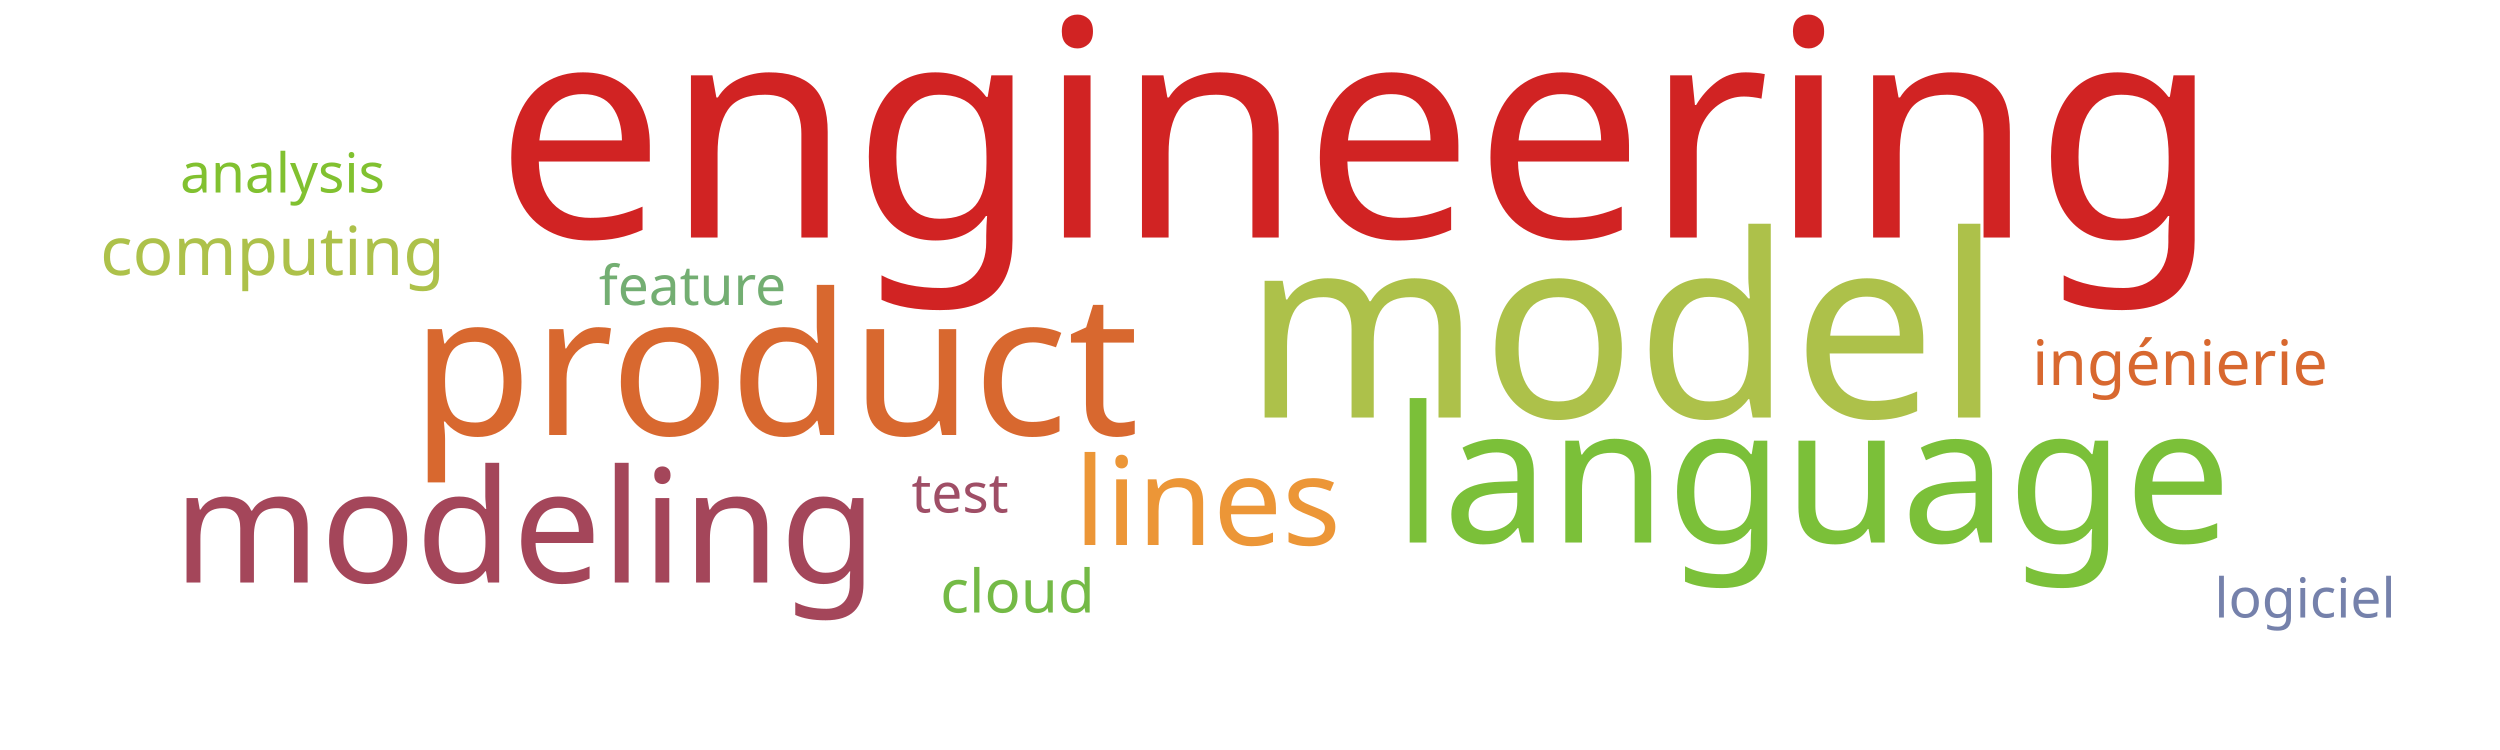
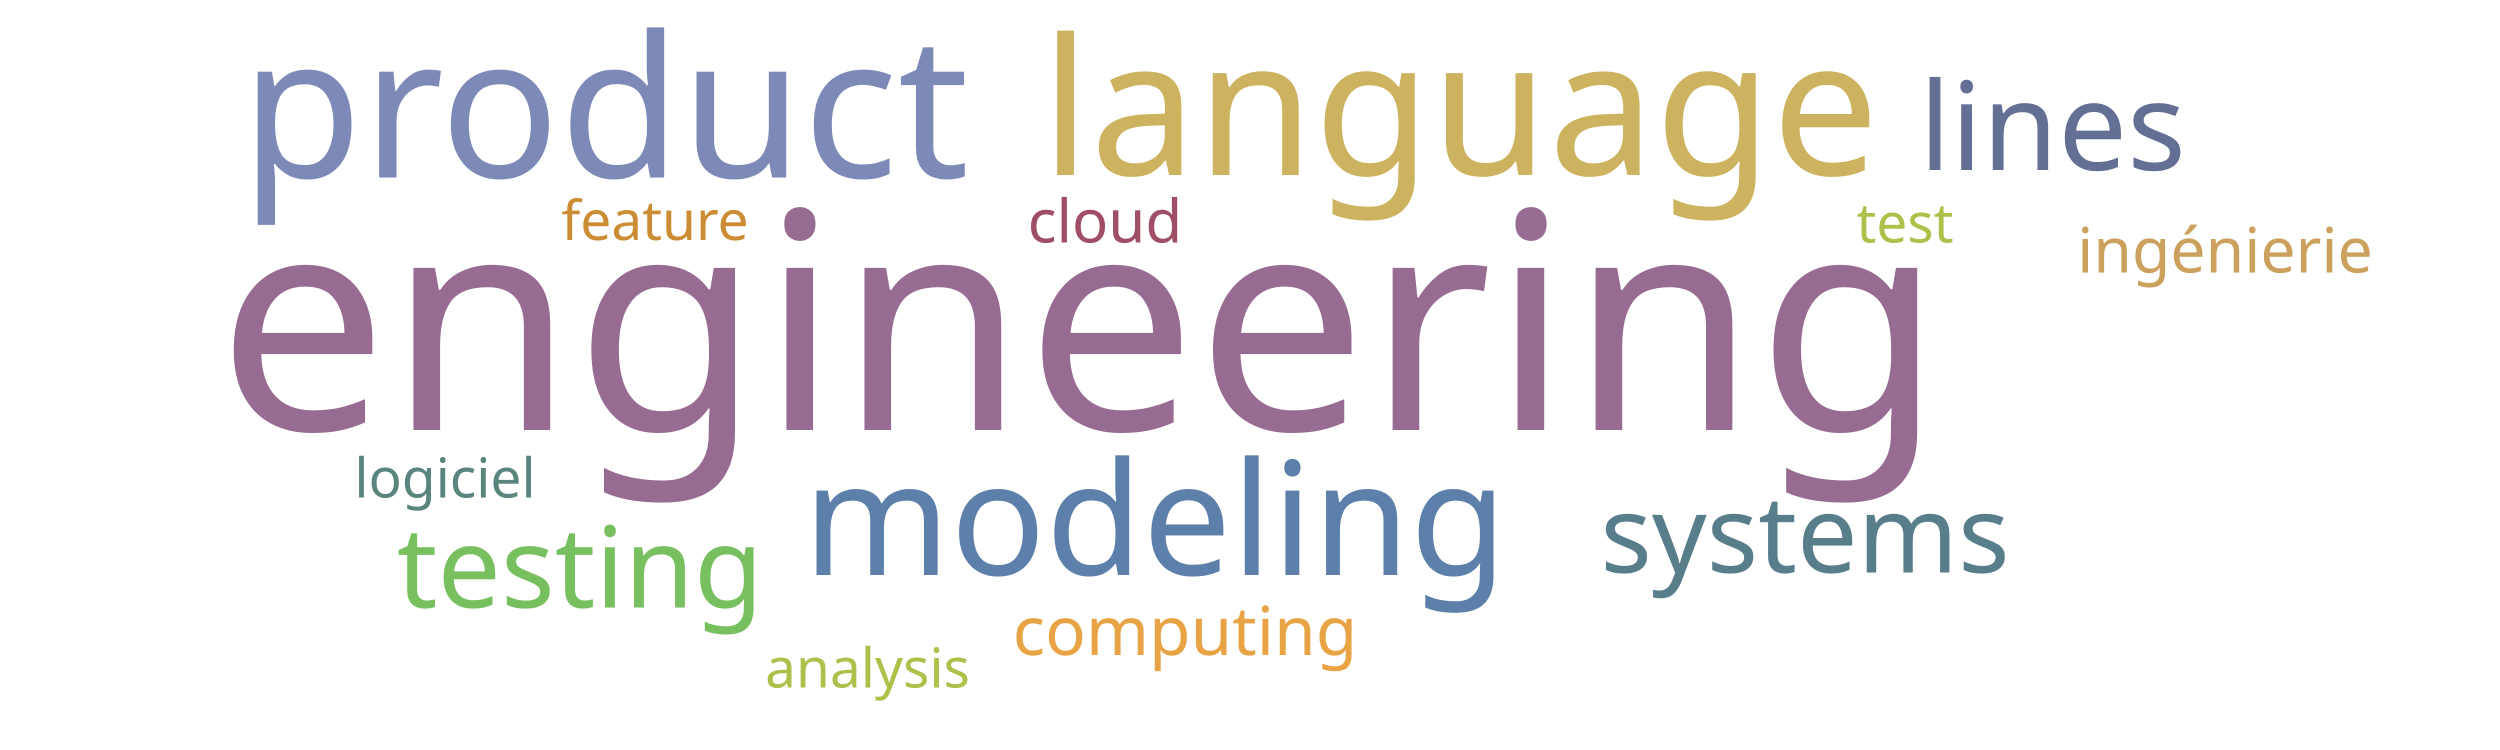
<svg xmlns="http://www.w3.org/2000/svg" width="1000" height="300">
  <g transform="translate(500, 150)">
-     <text text-anchor="middle" style="font-family: Impact; font-size: 121px; fill: #d12323" transform="translate(43,-55)rotate(0)">engineering</text>
-     <text text-anchor="middle" style="font-family: Impact; font-size: 102px; fill: #adc14a" transform="translate(149,17)rotate(0)">model</text>
-     <text text-anchor="middle" style="font-family: Impact; font-size: 79px; fill: #d8682f" transform="translate(-190,24)rotate(0)">product</text>
-     <text text-anchor="middle" style="font-family: Impact; font-size: 76px; fill: #7bc039" transform="translate(225,67)rotate(0)">language</text>
-     <text text-anchor="middle" style="font-family: Impact; font-size: 63px; fill: #a4465a" transform="translate(-290,83)rotate(0)">modeling</text>
-     <text text-anchor="middle" style="font-family: Impact; font-size: 49px; fill: #ec9637" transform="translate(-17,68)rotate(0)">lines</text>
-     <text text-anchor="middle" style="font-family: Impact; font-size: 27px; fill: #adc14a" transform="translate(-391,-40)rotate(0)">computing</text>
-     <text text-anchor="middle" style="font-family: Impact; font-size: 25px; fill: #d8682f" transform="translate(372,4)rotate(0)">ingénierie</text>
-     <text text-anchor="middle" style="font-family: Impact; font-size: 24px; fill: #74ba46" transform="translate(-93,95)rotate(0)">cloud</text>
-     <text text-anchor="middle" style="font-family: Impact; font-size: 22px; fill: #9f4e66" transform="translate(-116,55)rotate(0)">test</text>
-     <text text-anchor="middle" style="font-family: Impact; font-size: 22px; fill: #7581ab" transform="translate(422,97)rotate(0)">logiciel</text>
-     <text text-anchor="middle" style="font-family: Impact; font-size: 22px; fill: #73ae72" transform="translate(-223,-28)rotate(0)">feature</text>
-     <text text-anchor="middle" style="font-family: Impact; font-size: 22px; fill: #81c130" transform="translate(-387,-73)rotate(0)">analysis</text>
+     <text text-anchor="middle" style="font-family: Impact; font-size: 121px; fill: #986b92" transform="translate(-68,22)rotate(0)">engineering</text>
+     <text text-anchor="middle" style="font-family: Impact; font-size: 79px; fill: #7d89b7" transform="translate(-258,-79)rotate(0)">product</text>
+     <text text-anchor="middle" style="font-family: Impact; font-size: 76px; fill: #cdb25f" transform="translate(84,-80)rotate(0)">language</text>
+     <text text-anchor="middle" style="font-family: Impact; font-size: 63px; fill: #5c80aa" transform="translate(-38,80)rotate(0)">modeling</text>
+     <text text-anchor="middle" style="font-family: Impact; font-size: 49px; fill: #636f94" transform="translate(321,-82)rotate(0)">lines</text>
+     <text text-anchor="middle" style="font-family: Impact; font-size: 45px; fill: #78c05f" transform="translate(-268,93)rotate(0)">testing</text>
+     <text text-anchor="middle" style="font-family: Impact; font-size: 43px; fill: #587e8c" transform="translate(222,79)rotate(0)">systems</text>
+     <text text-anchor="middle" style="font-family: Impact; font-size: 27px; fill: #e8a444" transform="translate(-26,112)rotate(0)">computing</text>
+     <text text-anchor="middle" style="font-family: Impact; font-size: 25px; fill: #cba15d" transform="translate(390,-41)rotate(0)">ingénierie</text>
+     <text text-anchor="middle" style="font-family: Impact; font-size: 24px; fill: #9f4e66" transform="translate(-58,-53)rotate(0)">cloud</text>
+     <text text-anchor="middle" style="font-family: Impact; font-size: 22px; fill: #adc14a" transform="translate(262,-53)rotate(0)">test</text>
+     <text text-anchor="middle" style="font-family: Impact; font-size: 22px; fill: #5a847e" transform="translate(-322,49)rotate(0)">logiciel</text>
+     <text text-anchor="middle" style="font-family: Impact; font-size: 22px; fill: #cc8c34" transform="translate(-238,-54)rotate(0)">feature</text>
+     <text text-anchor="middle" style="font-family: Impact; font-size: 22px; fill: #adc14a" transform="translate(-153,125)rotate(0)">analysis</text>
  </g>
</svg>
